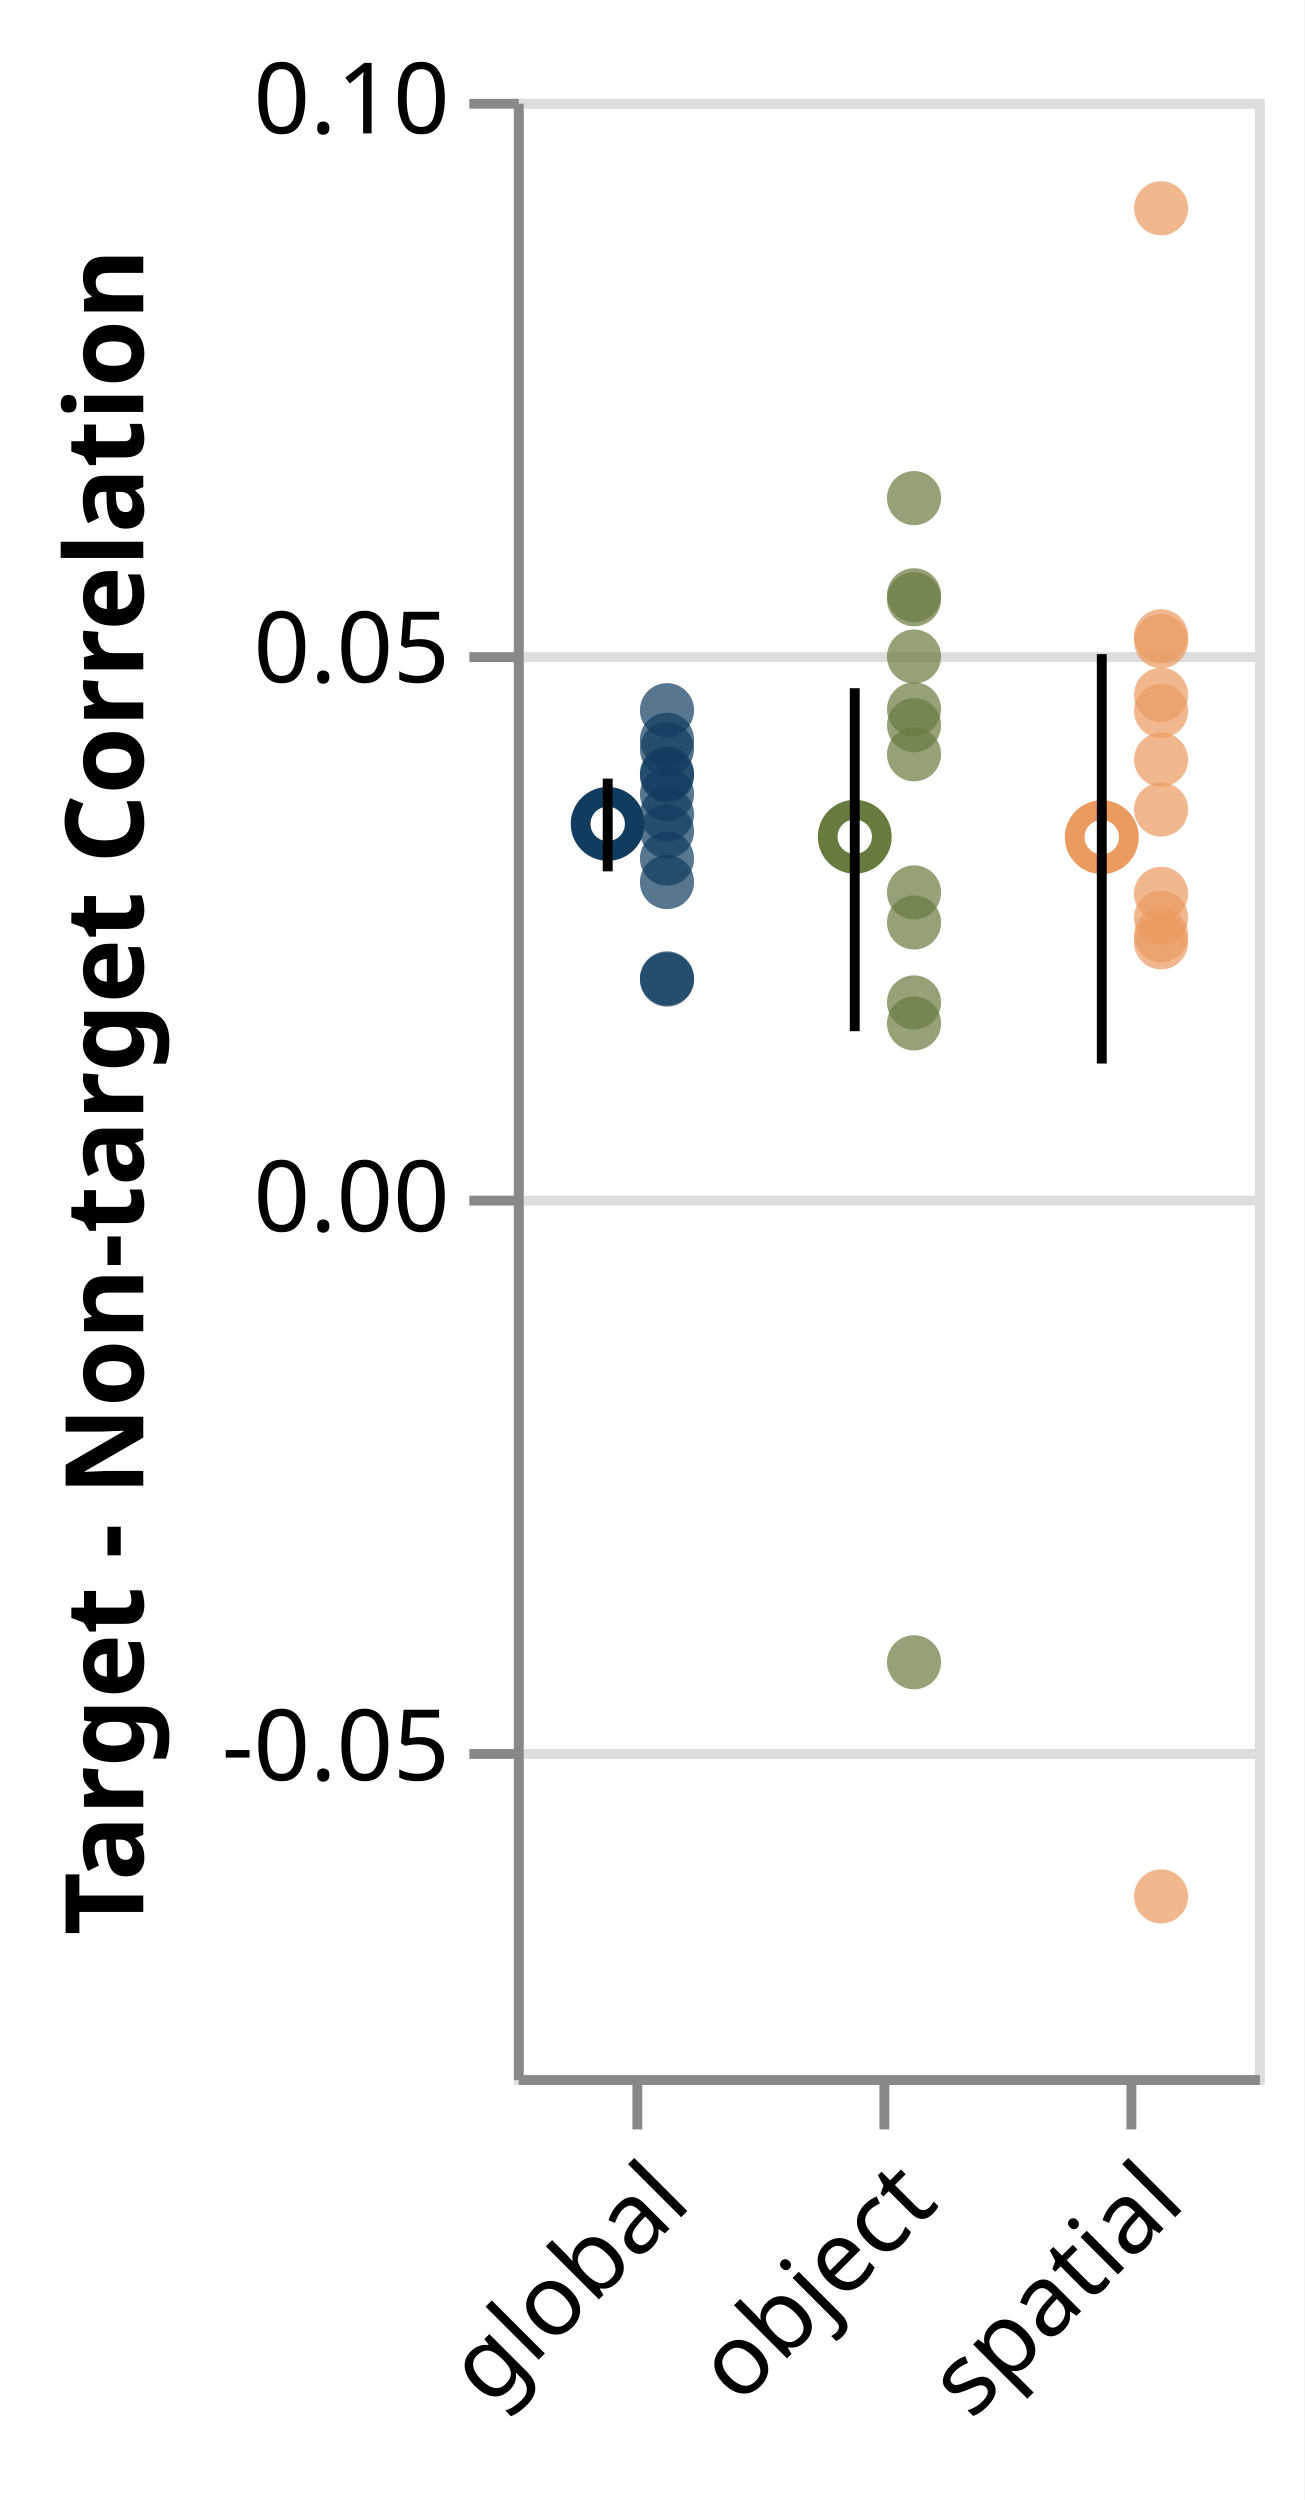
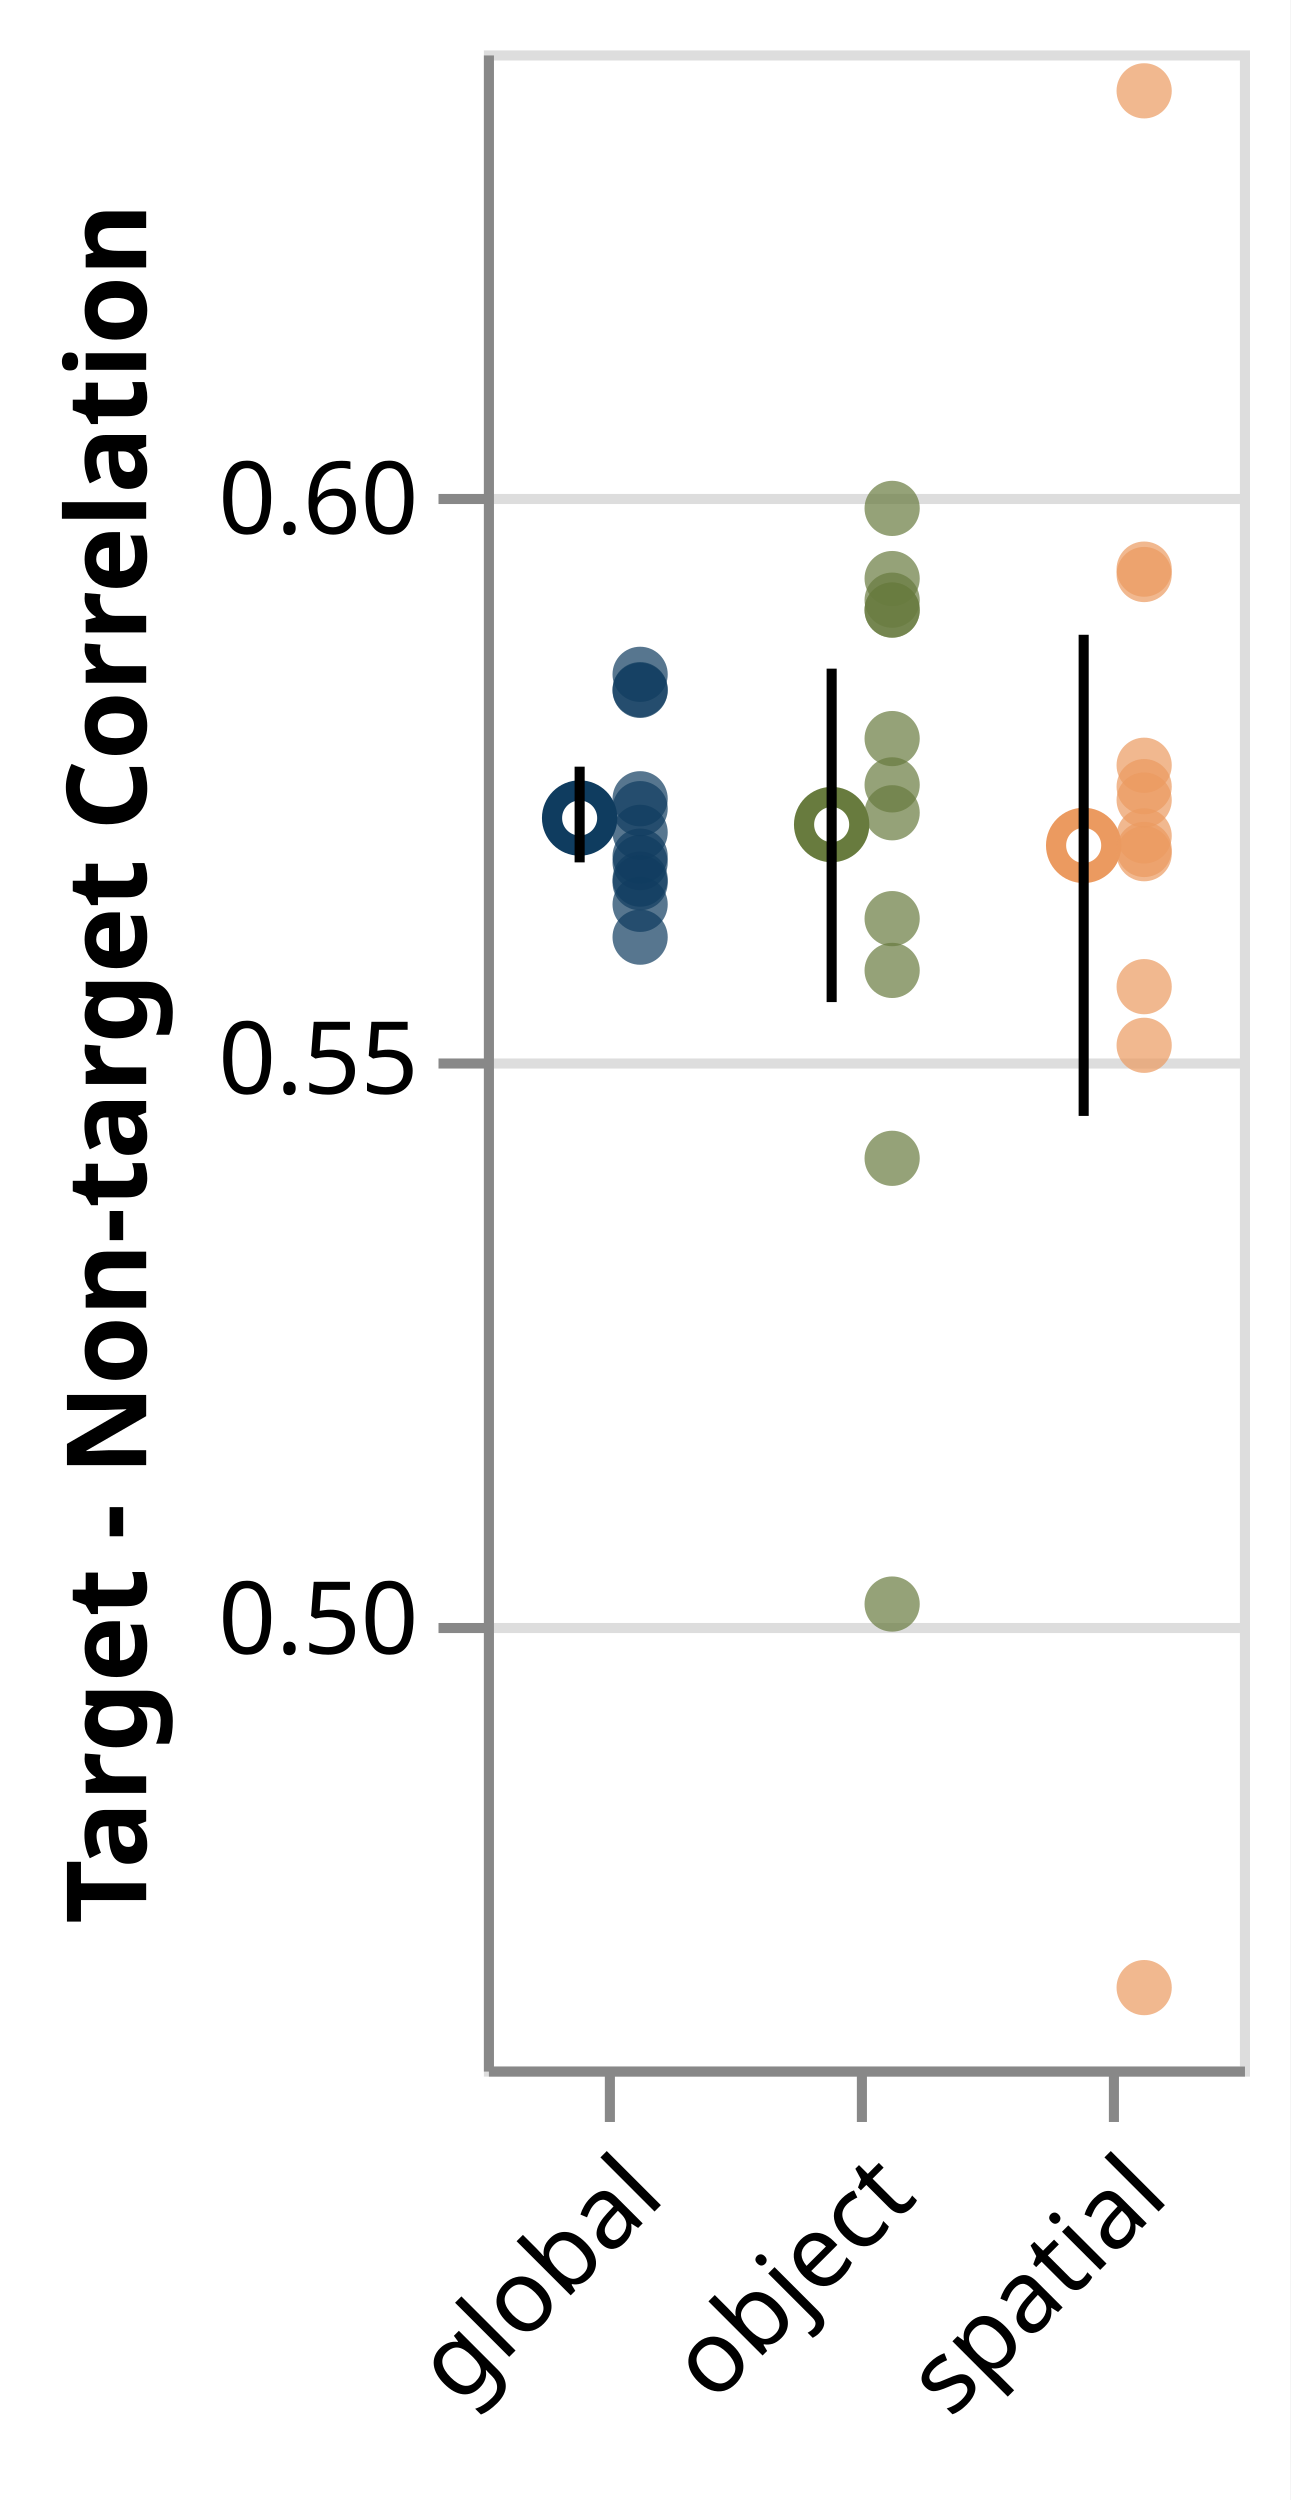
- <svg xmlns="http://www.w3.org/2000/svg" class="marks" width="132" height="253" viewBox="0 0 132 253" version="1.1">
-   <rect width="132" height="253" fill="white" />
-   <g fill="none" stroke-miterlimit="10" transform="translate(52,10)">
+ <svg xmlns="http://www.w3.org/2000/svg" class="marks" width="128" height="248" viewBox="0 0 128 248" version="1.1">
+   <rect width="128" height="248" fill="white" />
+   <g fill="none" stroke-miterlimit="10" transform="translate(48,5)">
    <g class="mark-group role-frame root" role="graphics-object" aria-roledescription="group mark container">
      <g transform="translate(0,0)">
        <path class="background" aria-hidden="true" d="M0.5,0.5h75v200h-75Z" stroke="#ddd" />
        <g>
          <g class="mark-group role-axis" aria-hidden="true">
            <g transform="translate(0.5,0.5)">
              <path class="background" aria-hidden="true" d="M0,0h0v0h0Z" pointer-events="none" />
              <g>
                <g class="mark-rule role-axis-grid" pointer-events="none">
-                   <line transform="translate(0,167)" x2="75" y2="0" stroke="#ddd" stroke-width="1" opacity="1" />
-                   <line transform="translate(0,111)" x2="75" y2="0" stroke="#ddd" stroke-width="1" opacity="1" />
-                   <line transform="translate(0,56)" x2="75" y2="0" stroke="#ddd" stroke-width="1" opacity="1" />
-                   <line transform="translate(0,0)" x2="75" y2="0" stroke="#ddd" stroke-width="1" opacity="1" />
+                   <line transform="translate(0,156)" x2="75" y2="0" stroke="#ddd" stroke-width="1" opacity="1" />
+                   <line transform="translate(0,100)" x2="75" y2="0" stroke="#ddd" stroke-width="1" opacity="1" />
+                   <line transform="translate(0,44)" x2="75" y2="0" stroke="#ddd" stroke-width="1" opacity="1" />
                </g>
              </g>
              <path class="foreground" aria-hidden="true" d="" pointer-events="none" display="none" />
            </g>
          </g>
          <g class="mark-group role-axis" role="graphics-symbol" aria-roledescription="axis" aria-label="X-axis for a discrete scale with 3 values: global, object, spatial">
            <g transform="translate(0.5,200.5)">
              <path class="background" aria-hidden="true" d="M0,0h0v0h0Z" pointer-events="none" />
              <g>
                <g class="mark-rule role-axis-tick" pointer-events="none">
                  <line transform="translate(12,0)" x2="0" y2="5" stroke="#888" stroke-width="1" opacity="1" />
                  <line transform="translate(37,0)" x2="0" y2="5" stroke="#888" stroke-width="1" opacity="1" />
                  <line transform="translate(62,0)" x2="0" y2="5" stroke="#888" stroke-width="1" opacity="1" />
                </g>
                <g class="mark-text role-axis-label" pointer-events="none">
                  <text text-anchor="end" transform="translate(12,7) rotate(315) translate(0,8)" font-family="sans-serif" font-size="10px" fill="#000" opacity="1">global</text>
                  <text text-anchor="end" transform="translate(37,7) rotate(315) translate(0,8)" font-family="sans-serif" font-size="10px" fill="#000" opacity="1">object</text>
                  <text text-anchor="end" transform="translate(62,7) rotate(315) translate(0,8)" font-family="sans-serif" font-size="10px" fill="#000" opacity="1">spatial</text>
                </g>
                <g class="mark-rule role-axis-domain" pointer-events="none">
                  <line transform="translate(0,0)" x2="75" y2="0" stroke="#888" stroke-width="1" opacity="1" />
                </g>
              </g>
              <path class="foreground" aria-hidden="true" d="" pointer-events="none" display="none" />
            </g>
          </g>
-           <g class="mark-group role-axis" role="graphics-symbol" aria-roledescription="axis" aria-label="Y-axis titled 'Target - Non-target Correlation' for a linear scale with values from -0.08 to 0.10">
+           <g class="mark-group role-axis" role="graphics-symbol" aria-roledescription="axis" aria-label="Y-axis titled 'Target - Non-target Correlation' for a linear scale with values from 0.46 to 0.64">
            <g transform="translate(0.5,0.5)">
              <path class="background" aria-hidden="true" d="M0,0h0v0h0Z" pointer-events="none" />
              <g>
                <g class="mark-rule role-axis-tick" pointer-events="none">
-                   <line transform="translate(0,167)" x2="-5" y2="0" stroke="#888" stroke-width="1" opacity="1" />
-                   <line transform="translate(0,111)" x2="-5" y2="0" stroke="#888" stroke-width="1" opacity="1" />
-                   <line transform="translate(0,56)" x2="-5" y2="0" stroke="#888" stroke-width="1" opacity="1" />
-                   <line transform="translate(0,0)" x2="-5" y2="0" stroke="#888" stroke-width="1" opacity="1" />
+                   <line transform="translate(0,156)" x2="-5" y2="0" stroke="#888" stroke-width="1" opacity="1" />
+                   <line transform="translate(0,100)" x2="-5" y2="0" stroke="#888" stroke-width="1" opacity="1" />
+                   <line transform="translate(0,44)" x2="-5" y2="0" stroke="#888" stroke-width="1" opacity="1" />
                </g>
                <g class="mark-text role-axis-label" pointer-events="none">
-                   <text text-anchor="end" transform="translate(-7,169.6667)" font-family="sans-serif" font-size="10px" fill="#000" opacity="1">-0.05</text>
-                   <text text-anchor="end" transform="translate(-7,114.1111)" font-family="sans-serif" font-size="10px" fill="#000" opacity="1">0.00</text>
-                   <text text-anchor="end" transform="translate(-7,58.55556)" font-family="sans-serif" font-size="10px" fill="#000" opacity="1">0.05</text>
-                   <text text-anchor="end" transform="translate(-7,3)" font-family="sans-serif" font-size="10px" fill="#000" opacity="1">0.10</text>
+                   <text text-anchor="end" transform="translate(-7,158.5556)" font-family="sans-serif" font-size="10px" fill="#000" opacity="1">0.50</text>
+                   <text text-anchor="end" transform="translate(-7,103)" font-family="sans-serif" font-size="10px" fill="#000" opacity="1">0.55</text>
+                   <text text-anchor="end" transform="translate(-7,47.44444)" font-family="sans-serif" font-size="10px" fill="#000" opacity="1">0.60</text>
                </g>
                <g class="mark-rule role-axis-domain" pointer-events="none">
                  <line transform="translate(0,200)" x2="0" y2="-200" stroke="#888" stroke-width="1" opacity="1" />
                </g>
                <g class="mark-text role-axis-title" pointer-events="none">
-                   <text text-anchor="middle" transform="translate(-36,100) rotate(-90) translate(0,-2)" font-family="sans-serif" font-size="11px" font-weight="bold" fill="#000" opacity="1">Target - Non-target Correlation</text>
+                   <text text-anchor="middle" transform="translate(-32,100) rotate(-90) translate(0,-2)" font-family="sans-serif" font-size="11px" font-weight="bold" fill="#000" opacity="1">Target - Non-target Correlation</text>
                </g>
              </g>
              <path class="foreground" aria-hidden="true" d="" pointer-events="none" display="none" />
            </g>
          </g>
          <g class="mark-symbol role-mark layer_0_layer_0_marks" role="graphics-object" aria-roledescription="symbol mark container">
-             <path aria-label="condition: global; : global; Mean of cordiff: 0.0339592608971" role="graphics-symbol" aria-roledescription="point" transform="translate(9.5,73.3786)" d="M2.739,0A2.739,2.739,0,1,1,-2.739,0A2.739,2.739,0,1,1,2.739,0" stroke="#0F3C5F" stroke-width="2" />
-             <path aria-label="condition: object; : object; Mean of cordiff: 0.0327889798684" role="graphics-symbol" aria-roledescription="point" transform="translate(34.5,74.67891)" d="M2.739,0A2.739,2.739,0,1,1,-2.739,0A2.739,2.739,0,1,1,2.739,0" stroke="#687B3E" stroke-width="2" />
-             <path aria-label="condition: spatial; : spatial; Mean of cordiff: 0.0327486623878" role="graphics-symbol" aria-roledescription="point" transform="translate(59.5,74.72371)" d="M2.739,0A2.739,2.739,0,1,1,-2.739,0A2.739,2.739,0,1,1,2.739,0" stroke="#EB9A60" stroke-width="2" />
+             <path aria-label="condition: global; : global; Mean of cordiff: 0.571466855833" role="graphics-symbol" aria-roledescription="point" transform="translate(9.5,76.14794)" d="M2.739,0A2.739,2.739,0,1,1,-2.739,0A2.739,2.739,0,1,1,2.739,0" stroke="#0F3C5F" stroke-width="2" />
+             <path aria-label="condition: object; : object; Mean of cordiff: 0.5708818625" role="graphics-symbol" aria-roledescription="point" transform="translate(34.5,76.79793)" d="M2.739,0A2.739,2.739,0,1,1,-2.739,0A2.739,2.739,0,1,1,2.739,0" stroke="#687B3E" stroke-width="2" />
+             <path aria-label="condition: spatial; : spatial; Mean of cordiff: 0.569020801667" role="graphics-symbol" aria-roledescription="point" transform="translate(59.5,78.86578)" d="M2.739,0A2.739,2.739,0,1,1,-2.739,0A2.739,2.739,0,1,1,2.739,0" stroke="#EB9A60" stroke-width="2" />
          </g>
          <g class="mark-symbol role-mark layer_0_layer_1_marks" role="graphics-object" aria-roledescription="symbol mark container">
-             <path aria-label="condition: global; : global; Target - Non-target Correlation: 0.0366752981593" role="graphics-symbol" aria-roledescription="point" transform="translate(15.5,70.36078)" d="M2.739,0A2.739,2.739,0,1,1,-2.739,0A2.739,2.739,0,1,1,2.739,0" fill="#0F3C5F" stroke-width="2" opacity="0.7" />
-             <path aria-label="condition: object; : object; Target - Non-target Correlation: 0.0249804656478" role="graphics-symbol" aria-roledescription="point" transform="translate(40.5,83.35504)" d="M2.739,0A2.739,2.739,0,1,1,-2.739,0A2.739,2.739,0,1,1,2.739,0" fill="#687B3E" stroke-width="2" opacity="0.7" />
-             <path aria-label="condition: spatial; : spatial; Target - Non-target Correlation: 0.0238166339942" role="graphics-symbol" aria-roledescription="point" transform="translate(65.5,84.64818)" d="M2.739,0A2.739,2.739,0,1,1,-2.739,0A2.739,2.739,0,1,1,2.739,0" fill="#EB9A60" stroke-width="2" opacity="0.7" />
-             <path aria-label="condition: global; : global; Target - Non-target Correlation: 0.0197810041577" role="graphics-symbol" aria-roledescription="point" transform="translate(15.5,89.13222)" d="M2.739,0A2.739,2.739,0,1,1,-2.739,0A2.739,2.739,0,1,1,2.739,0" fill="#0F3C5F" stroke-width="2" opacity="0.7" />
-             <path aria-label="condition: object; : object; Target - Non-target Correlation: 0.0547834692023" role="graphics-symbol" aria-roledescription="point" transform="translate(40.5,50.24059)" d="M2.739,0A2.739,2.739,0,1,1,-2.739,0A2.739,2.739,0,1,1,2.739,0" fill="#687B3E" stroke-width="2" opacity="0.7" />
-             <path aria-label="condition: spatial; : spatial; Target - Non-target Correlation: 0.0231695785253" role="graphics-symbol" aria-roledescription="point" transform="translate(65.5,85.36713)" d="M2.739,0A2.739,2.739,0,1,1,-2.739,0A2.739,2.739,0,1,1,2.739,0" fill="#EB9A60" stroke-width="2" opacity="0.7" />
-             <path aria-label="condition: global; : global; Target - Non-target Correlation: 0.0332870526278" role="graphics-symbol" aria-roledescription="point" transform="translate(15.5,74.1255)" d="M2.739,0A2.739,2.739,0,1,1,-2.739,0A2.739,2.739,0,1,1,2.739,0" fill="#0F3C5F" stroke-width="2" opacity="0.7" />
-             <path aria-label="condition: object; : object; Target - Non-target Correlation: 0.0443956473111" role="graphics-symbol" aria-roledescription="point" transform="translate(40.5,61.78261)" d="M2.739,0A2.739,2.739,0,1,1,-2.739,0A2.739,2.739,0,1,1,2.739,0" fill="#687B3E" stroke-width="2" opacity="0.7" />
-             <path aria-label="condition: spatial; : spatial; Target - Non-target Correlation: 0.0505971858383" role="graphics-symbol" aria-roledescription="point" transform="translate(65.5,54.89202)" d="M2.739,0A2.739,2.739,0,1,1,-2.739,0A2.739,2.739,0,1,1,2.739,0" fill="#EB9A60" stroke-width="2" opacity="0.7" />
-             <path aria-label="condition: global; : global; Target - Non-target Correlation: 0.038357878115" role="graphics-symbol" aria-roledescription="point" transform="translate(15.5,68.49125)" d="M2.739,0A2.739,2.739,0,1,1,-2.739,0A2.739,2.739,0,1,1,2.739,0" fill="#0F3C5F" stroke-width="2" opacity="0.7" />
-             <path aria-label="condition: object; : object; Target - Non-target Correlation: 0.0492024850292" role="graphics-symbol" aria-roledescription="point" transform="translate(40.5,56.44168)" d="M2.739,0A2.739,2.739,0,1,1,-2.739,0A2.739,2.739,0,1,1,2.739,0" fill="#687B3E" stroke-width="2" opacity="0.7" />
-             <path aria-label="condition: spatial; : spatial; Target - Non-target Correlation: -0.0637254192183" role="graphics-symbol" aria-roledescription="point" transform="translate(65.5,181.9171)" d="M2.739,0A2.739,2.739,0,1,1,-2.739,0A2.739,2.739,0,1,1,2.739,0" fill="#EB9A60" stroke-width="2" opacity="0.7" />
-             <path aria-label="condition: global; : global; Target - Non-target Correlation: 0.0348229508623" role="graphics-symbol" aria-roledescription="point" transform="translate(15.5,72.41894)" d="M2.739,0A2.739,2.739,0,1,1,-2.739,0A2.739,2.739,0,1,1,2.739,0" fill="#0F3C5F" stroke-width="2" opacity="0.7" />
-             <path aria-label="condition: object; : object; Target - Non-target Correlation: 0.054420981826" role="graphics-symbol" aria-roledescription="point" transform="translate(40.5,50.64335)" d="M2.739,0A2.739,2.739,0,1,1,-2.739,0A2.739,2.739,0,1,1,2.739,0" fill="#687B3E" stroke-width="2" opacity="0.7" />
-             <path aria-label="condition: spatial; : spatial; Target - Non-target Correlation: 0.0900287677274" role="graphics-symbol" aria-roledescription="point" transform="translate(65.5,11.07915)" d="M2.739,0A2.739,2.739,0,1,1,-2.739,0A2.739,2.739,0,1,1,2.739,0" fill="#EB9A60" stroke-width="2" opacity="0.7" />
-             <path aria-label="condition: global; : global; Target - Non-target Correlation: 0.0443150330988" role="graphics-symbol" aria-roledescription="point" transform="translate(15.5,61.87219)" d="M2.739,0A2.739,2.739,0,1,1,-2.739,0A2.739,2.739,0,1,1,2.739,0" fill="#0F3C5F" stroke-width="2" opacity="0.7" />
-             <path aria-label="condition: object; : object; Target - Non-target Correlation: -0.042398547966" role="graphics-symbol" aria-roledescription="point" transform="translate(40.5,158.2206)" d="M2.739,0A2.739,2.739,0,1,1,-2.739,0A2.739,2.739,0,1,1,2.739,0" fill="#687B3E" stroke-width="2" opacity="0.7" />
-             <path aria-label="condition: spatial; : spatial; Target - Non-target Correlation: 0.0254113403785" role="graphics-symbol" aria-roledescription="point" transform="translate(65.5,82.87629)" d="M2.739,0A2.739,2.739,0,1,1,-2.739,0A2.739,2.739,0,1,1,2.739,0" fill="#EB9A60" stroke-width="2" opacity="0.7" />
-             <path aria-label="condition: global; : global; Target - Non-target Correlation: 0.0198894702266" role="graphics-symbol" aria-roledescription="point" transform="translate(15.5,89.0117)" d="M2.739,0A2.739,2.739,0,1,1,-2.739,0A2.739,2.739,0,1,1,2.739,0" fill="#0F3C5F" stroke-width="2" opacity="0.7" />
-             <path aria-label="condition: object; : object; Target - Non-target Correlation: 0.040297853262" role="graphics-symbol" aria-roledescription="point" transform="translate(40.5,66.33572)" d="M2.739,0A2.739,2.739,0,1,1,-2.739,0A2.739,2.739,0,1,1,2.739,0" fill="#687B3E" stroke-width="2" opacity="0.7" />
-             <path aria-label="condition: spatial; : spatial; Target - Non-target Correlation: 0.0510501851255" role="graphics-symbol" aria-roledescription="point" transform="translate(65.5,54.38868)" d="M2.739,0A2.739,2.739,0,1,1,-2.739,0A2.739,2.739,0,1,1,2.739,0" fill="#EB9A60" stroke-width="2" opacity="0.7" />
-             <path aria-label="condition: global; : global; Target - Non-target Correlation: 0.0407584703144" role="graphics-symbol" aria-roledescription="point" transform="translate(15.5,65.82392)" d="M2.739,0A2.739,2.739,0,1,1,-2.739,0A2.739,2.739,0,1,1,2.739,0" fill="#0F3C5F" stroke-width="2" opacity="0.7" />
-             <path aria-label="condition: object; : object; Target - Non-target Correlation: 0.0277190881462" role="graphics-symbol" aria-roledescription="point" transform="translate(40.5,80.31212)" d="M2.739,0A2.739,2.739,0,1,1,-2.739,0A2.739,2.739,0,1,1,2.739,0" fill="#687B3E" stroke-width="2" opacity="0.7" />
-             <path aria-label="condition: spatial; : spatial; Target - Non-target Correlation: 0.0457182706398" role="graphics-symbol" aria-roledescription="point" transform="translate(65.5,60.31303)" d="M2.739,0A2.739,2.739,0,1,1,-2.739,0A2.739,2.739,0,1,1,2.739,0" fill="#EB9A60" stroke-width="2" opacity="0.7" />
-             <path aria-label="condition: global; : global; Target - Non-target Correlation: 0.0307967046695" role="graphics-symbol" aria-roledescription="point" transform="translate(15.5,76.89255)" d="M2.739,0A2.739,2.739,0,1,1,-2.739,0A2.739,2.739,0,1,1,2.739,0" fill="#0F3C5F" stroke-width="2" opacity="0.7" />
-             <path aria-label="condition: object; : object; Target - Non-target Correlation: 0.0157891411587" role="graphics-symbol" aria-roledescription="point" transform="translate(40.5,93.56762)" d="M2.739,0A2.739,2.739,0,1,1,-2.739,0A2.739,2.739,0,1,1,2.739,0" fill="#687B3E" stroke-width="2" opacity="0.7" />
-             <path aria-label="condition: spatial; : spatial; Target - Non-target Correlation: 0.0352665581801" role="graphics-symbol" aria-roledescription="point" transform="translate(65.5,71.92605)" d="M2.739,0A2.739,2.739,0,1,1,-2.739,0A2.739,2.739,0,1,1,2.739,0" fill="#EB9A60" stroke-width="2" opacity="0.7" />
-             <path aria-label="condition: global; : global; Target - Non-target Correlation: 0.0286613594764" role="graphics-symbol" aria-roledescription="point" transform="translate(15.5,79.26516)" d="M2.739,0A2.739,2.739,0,1,1,-2.739,0A2.739,2.739,0,1,1,2.739,0" fill="#0F3C5F" stroke-width="2" opacity="0.7" />
-             <path aria-label="condition: object; : object; Target - Non-target Correlation: 0.063634127546" role="graphics-symbol" aria-roledescription="point" transform="translate(40.5,40.40652)" d="M2.739,0A2.739,2.739,0,1,1,-2.739,0A2.739,2.739,0,1,1,2.739,0" fill="#687B3E" stroke-width="2" opacity="0.7" />
-             <path aria-label="condition: spatial; : spatial; Target - Non-target Correlation: 0.0398102852325" role="graphics-symbol" aria-roledescription="point" transform="translate(65.5,66.87746)" d="M2.739,0A2.739,2.739,0,1,1,-2.739,0A2.739,2.739,0,1,1,2.739,0" fill="#EB9A60" stroke-width="2" opacity="0.7" />
-             <path aria-label="condition: global; : global; Target - Non-target Correlation: 0.0385421036174" role="graphics-symbol" aria-roledescription="point" transform="translate(15.5,68.28655)" d="M2.739,0A2.739,2.739,0,1,1,-2.739,0A2.739,2.739,0,1,1,2.739,0" fill="#0F3C5F" stroke-width="2" opacity="0.7" />
-             <path aria-label="condition: object; : object; Target - Non-target Correlation: 0.0176987348736" role="graphics-symbol" aria-roledescription="point" transform="translate(40.5,91.44585)" d="M2.739,0A2.739,2.739,0,1,1,-2.739,0A2.739,2.739,0,1,1,2.739,0" fill="#687B3E" stroke-width="2" opacity="0.7" />
-             <path aria-label="condition: spatial; : spatial; Target - Non-target Correlation: 0.0275935285763" role="graphics-symbol" aria-roledescription="point" transform="translate(65.5,80.45163)" d="M2.739,0A2.739,2.739,0,1,1,-2.739,0A2.739,2.739,0,1,1,2.739,0" fill="#EB9A60" stroke-width="2" opacity="0.7" />
-             <path aria-label="condition: global; : global; Target - Non-target Correlation: 0.0416238054403" role="graphics-symbol" aria-roledescription="point" transform="translate(15.5,64.86244)" d="M2.739,0A2.739,2.739,0,1,1,-2.739,0A2.739,2.739,0,1,1,2.739,0" fill="#0F3C5F" stroke-width="2" opacity="0.7" />
-             <path aria-label="condition: object; : object; Target - Non-target Correlation: 0.0429443123842" role="graphics-symbol" aria-roledescription="point" transform="translate(40.5,63.39521)" d="M2.739,0A2.739,2.739,0,1,1,-2.739,0A2.739,2.739,0,1,1,2.739,0" fill="#687B3E" stroke-width="2" opacity="0.7" />
-             <path aria-label="condition: spatial; : spatial; Target - Non-target Correlation: 0.0442470336544" role="graphics-symbol" aria-roledescription="point" transform="translate(65.5,61.94774)" d="M2.739,0A2.739,2.739,0,1,1,-2.739,0A2.739,2.739,0,1,1,2.739,0" fill="#EB9A60" stroke-width="2" opacity="0.7" />
+             <path aria-label="condition: global; : global; Target - Non-target Correlation: 0.56376" role="graphics-symbol" aria-roledescription="point" transform="translate(15.5,84.71111)" d="M2.739,0A2.739,2.739,0,1,1,-2.739,0A2.739,2.739,0,1,1,2.739,0" fill="#0F3C5F" stroke-width="2" opacity="0.7" />
+             <path aria-label="condition: object; : object; Target - Non-target Correlation: 0.55786085" role="graphics-symbol" aria-roledescription="point" transform="translate(40.5,91.26572)" d="M2.739,0A2.739,2.739,0,1,1,-2.739,0A2.739,2.739,0,1,1,2.739,0" fill="#687B3E" stroke-width="2" opacity="0.7" />
+             <path aria-label="condition: spatial; : spatial; Target - Non-target Correlation: 0.55641085" role="graphics-symbol" aria-roledescription="point" transform="translate(65.5,92.87683)" d="M2.739,0A2.739,2.739,0,1,1,-2.739,0A2.739,2.739,0,1,1,2.739,0" fill="#EB9A60" stroke-width="2" opacity="0.7" />
+             <path aria-label="condition: global; : global; Target - Non-target Correlation: 0.56748796" role="graphics-symbol" aria-roledescription="point" transform="translate(15.5,80.56893)" d="M2.739,0A2.739,2.739,0,1,1,-2.739,0A2.739,2.739,0,1,1,2.739,0" fill="#0F3C5F" stroke-width="2" opacity="0.7" />
+             <path aria-label="condition: object; : object; Target - Non-target Correlation: 0.5991098" role="graphics-symbol" aria-roledescription="point" transform="translate(40.5,45.43356)" d="M2.739,0A2.739,2.739,0,1,1,-2.739,0A2.739,2.739,0,1,1,2.739,0" fill="#687B3E" stroke-width="2" opacity="0.7" />
+             <path aria-label="condition: spatial; : spatial; Target - Non-target Correlation: 0.57617885" role="graphics-symbol" aria-roledescription="point" transform="translate(65.5,70.91239)" d="M2.739,0A2.739,2.739,0,1,1,-2.739,0A2.739,2.739,0,1,1,2.739,0" fill="#EB9A60" stroke-width="2" opacity="0.7" />
+             <path aria-label="condition: global; : global; Target - Non-target Correlation: 0.57018757" role="graphics-symbol" aria-roledescription="point" transform="translate(15.5,77.56937)" d="M2.739,0A2.739,2.739,0,1,1,-2.739,0A2.739,2.739,0,1,1,2.739,0" fill="#0F3C5F" stroke-width="2" opacity="0.7" />
+             <path aria-label="condition: object; : object; Target - Non-target Correlation: 0.5744266" role="graphics-symbol" aria-roledescription="point" transform="translate(40.5,72.85933)" d="M2.739,0A2.739,2.739,0,1,1,-2.739,0A2.739,2.739,0,1,1,2.739,0" fill="#687B3E" stroke-width="2" opacity="0.7" />
+             <path aria-label="condition: spatial; : spatial; Target - Non-target Correlation: 0.57426924" role="graphics-symbol" aria-roledescription="point" transform="translate(65.5,73.03418)" d="M2.739,0A2.739,2.739,0,1,1,-2.739,0A2.739,2.739,0,1,1,2.739,0" fill="#EB9A60" stroke-width="2" opacity="0.7" />
+             <path aria-label="condition: global; : global; Target - Non-target Correlation: 0.5842954" role="graphics-symbol" aria-roledescription="point" transform="translate(15.5,61.894)" d="M2.739,0A2.739,2.739,0,1,1,-2.739,0A2.739,2.739,0,1,1,2.739,0" fill="#0F3C5F" stroke-width="2" opacity="0.7" />
+             <path aria-label="condition: object; : object; Target - Non-target Correlation: 0.5928457" role="graphics-symbol" aria-roledescription="point" transform="translate(40.5,52.39367)" d="M2.739,0A2.739,2.739,0,1,1,-2.739,0A2.739,2.739,0,1,1,2.739,0" fill="#687B3E" stroke-width="2" opacity="0.7" />
+             <path aria-label="condition: spatial; : spatial; Target - Non-target Correlation: 0.46704638" role="graphics-symbol" aria-roledescription="point" transform="translate(65.5,192.1707)" d="M2.739,0A2.739,2.739,0,1,1,-2.739,0A2.739,2.739,0,1,1,2.739,0" fill="#EB9A60" stroke-width="2" opacity="0.7" />
+             <path aria-label="condition: global; : global; Target - Non-target Correlation: 0.57230216" role="graphics-symbol" aria-roledescription="point" transform="translate(15.5,75.21982)" d="M2.739,0A2.739,2.739,0,1,1,-2.739,0A2.739,2.739,0,1,1,2.739,0" fill="#0F3C5F" stroke-width="2" opacity="0.7" />
+             <path aria-label="condition: object; : object; Target - Non-target Correlation: 0.59003216" role="graphics-symbol" aria-roledescription="point" transform="translate(40.5,55.51982)" d="M2.739,0A2.739,2.739,0,1,1,-2.739,0A2.739,2.739,0,1,1,2.739,0" fill="#687B3E" stroke-width="2" opacity="0.7" />
+             <path aria-label="condition: spatial; : spatial; Target - Non-target Correlation: 0.63639045" role="graphics-symbol" aria-roledescription="point" transform="translate(65.5,4.010611)" d="M2.739,0A2.739,2.739,0,1,1,-2.739,0A2.739,2.739,0,1,1,2.739,0" fill="#EB9A60" stroke-width="2" opacity="0.7" />
+             <path aria-label="condition: global; : global; Target - Non-target Correlation: 0.582862" role="graphics-symbol" aria-roledescription="point" transform="translate(15.5,63.48667)" d="M2.739,0A2.739,2.739,0,1,1,-2.739,0A2.739,2.739,0,1,1,2.739,0" fill="#0F3C5F" stroke-width="2" opacity="0.7" />
+             <path aria-label="condition: object; : object; Target - Non-target Correlation: 0.5012903" role="graphics-symbol" aria-roledescription="point" transform="translate(40.5,154.1219)" d="M2.739,0A2.739,2.739,0,1,1,-2.739,0A2.739,2.739,0,1,1,2.739,0" fill="#687B3E" stroke-width="2" opacity="0.7" />
+             <path aria-label="condition: spatial; : spatial; Target - Non-target Correlation: 0.5511752" role="graphics-symbol" aria-roledescription="point" transform="translate(65.5,98.69422)" d="M2.739,0A2.739,2.739,0,1,1,-2.739,0A2.739,2.739,0,1,1,2.739,0" fill="#EB9A60" stroke-width="2" opacity="0.7" />
+             <path aria-label="condition: global; : global; Target - Non-target Correlation: 0.56601197" role="graphics-symbol" aria-roledescription="point" transform="translate(15.5,82.20892)" d="M2.739,0A2.739,2.739,0,1,1,-2.739,0A2.739,2.739,0,1,1,2.739,0" fill="#0F3C5F" stroke-width="2" opacity="0.7" />
+             <path aria-label="condition: object; : object; Target - Non-target Correlation: 0.590036" role="graphics-symbol" aria-roledescription="point" transform="translate(40.5,55.51556)" d="M2.739,0A2.739,2.739,0,1,1,-2.739,0A2.739,2.739,0,1,1,2.739,0" fill="#687B3E" stroke-width="2" opacity="0.7" />
+             <path aria-label="condition: spatial; : spatial; Target - Non-target Correlation: 0.59368795" role="graphics-symbol" aria-roledescription="point" transform="translate(65.5,51.45783)" d="M2.739,0A2.739,2.739,0,1,1,-2.739,0A2.739,2.739,0,1,1,2.739,0" fill="#EB9A60" stroke-width="2" opacity="0.7" />
+             <path aria-label="condition: global; : global; Target - Non-target Correlation: 0.5680629" role="graphics-symbol" aria-roledescription="point" transform="translate(15.5,79.93011)" d="M2.739,0A2.739,2.739,0,1,1,-2.739,0A2.739,2.739,0,1,1,2.739,0" fill="#0F3C5F" stroke-width="2" opacity="0.7" />
+             <path aria-label="condition: object; : object; Target - Non-target Correlation: 0.57193565" role="graphics-symbol" aria-roledescription="point" transform="translate(40.5,75.62706)" d="M2.739,0A2.739,2.739,0,1,1,-2.739,0A2.739,2.739,0,1,1,2.739,0" fill="#687B3E" stroke-width="2" opacity="0.7" />
+             <path aria-label="condition: spatial; : spatial; Target - Non-target Correlation: 0.5698706" role="graphics-symbol" aria-roledescription="point" transform="translate(65.5,77.92156)" d="M2.739,0A2.739,2.739,0,1,1,-2.739,0A2.739,2.739,0,1,1,2.739,0" fill="#EB9A60" stroke-width="2" opacity="0.7" />
+             <path aria-label="condition: global; : global; Target - Non-target Correlation: 0.56082964" role="graphics-symbol" aria-roledescription="point" transform="translate(15.5,87.96707)" d="M2.739,0A2.739,2.739,0,1,1,-2.739,0A2.739,2.739,0,1,1,2.739,0" fill="#0F3C5F" stroke-width="2" opacity="0.7" />
+             <path aria-label="condition: object; : object; Target - Non-target Correlation: 0.5410849" role="graphics-symbol" aria-roledescription="point" transform="translate(40.5,109.9057)" d="M2.739,0A2.739,2.739,0,1,1,-2.739,0A2.739,2.739,0,1,1,2.739,0" fill="#687B3E" stroke-width="2" opacity="0.7" />
+             <path aria-label="condition: spatial; : spatial; Target - Non-target Correlation: 0.56828123" role="graphics-symbol" aria-roledescription="point" transform="translate(65.5,79.68752)" d="M2.739,0A2.739,2.739,0,1,1,-2.739,0A2.739,2.739,0,1,1,2.739,0" fill="#EB9A60" stroke-width="2" opacity="0.7" />
+             <path aria-label="condition: global; : global; Target - Non-target Correlation: 0.56569" role="graphics-symbol" aria-roledescription="point" transform="translate(15.5,82.56667)" d="M2.739,0A2.739,2.739,0,1,1,-2.739,0A2.739,2.739,0,1,1,2.739,0" fill="#0F3C5F" stroke-width="2" opacity="0.7" />
+             <path aria-label="condition: object; : object; Target - Non-target Correlation: 0.5909159" role="graphics-symbol" aria-roledescription="point" transform="translate(40.5,54.53789)" d="M2.739,0A2.739,2.739,0,1,1,-2.739,0A2.739,2.739,0,1,1,2.739,0" fill="#687B3E" stroke-width="2" opacity="0.7" />
+             <path aria-label="condition: spatial; : spatial; Target - Non-target Correlation: 0.5730737" role="graphics-symbol" aria-roledescription="point" transform="translate(65.5,74.36256)" d="M2.739,0A2.739,2.739,0,1,1,-2.739,0A2.739,2.739,0,1,1,2.739,0" fill="#EB9A60" stroke-width="2" opacity="0.7" />
+             <path aria-label="condition: global; : global; Target - Non-target Correlation: 0.57318634" role="graphics-symbol" aria-roledescription="point" transform="translate(15.5,74.2374)" d="M2.739,0A2.739,2.739,0,1,1,-2.739,0A2.739,2.739,0,1,1,2.739,0" fill="#0F3C5F" stroke-width="2" opacity="0.7" />
+             <path aria-label="condition: object; : object; Target - Non-target Correlation: 0.56248426" role="graphics-symbol" aria-roledescription="point" transform="translate(40.5,86.1286)" d="M2.739,0A2.739,2.739,0,1,1,-2.739,0A2.739,2.739,0,1,1,2.739,0" fill="#687B3E" stroke-width="2" opacity="0.7" />
+             <path aria-label="condition: spatial; : spatial; Target - Non-target Correlation: 0.56865877" role="graphics-symbol" aria-roledescription="point" transform="translate(65.5,79.26803)" d="M2.739,0A2.739,2.739,0,1,1,-2.739,0A2.739,2.739,0,1,1,2.739,0" fill="#EB9A60" stroke-width="2" opacity="0.7" />
+             <path aria-label="condition: global; : global; Target - Non-target Correlation: 0.58292633" role="graphics-symbol" aria-roledescription="point" transform="translate(15.5,63.41519)" d="M2.739,0A2.739,2.739,0,1,1,-2.739,0A2.739,2.739,0,1,1,2.739,0" fill="#0F3C5F" stroke-width="2" opacity="0.7" />
+             <path aria-label="condition: object; : object; Target - Non-target Correlation: 0.57856023" role="graphics-symbol" aria-roledescription="point" transform="translate(40.5,68.26641)" d="M2.739,0A2.739,2.739,0,1,1,-2.739,0A2.739,2.739,0,1,1,2.739,0" fill="#687B3E" stroke-width="2" opacity="0.7" />
+             <path aria-label="condition: spatial; : spatial; Target - Non-target Correlation: 0.5932064" role="graphics-symbol" aria-roledescription="point" transform="translate(65.5,51.99289)" d="M2.739,0A2.739,2.739,0,1,1,-2.739,0A2.739,2.739,0,1,1,2.739,0" fill="#EB9A60" stroke-width="2" opacity="0.7" />
          </g>
          <g class="mark-rule role-mark layer_0_layer_2_marks" role="graphics-object" aria-roledescription="rule mark container">
-             <line aria-label=": global; Ci0 of cordiff: 0.029637223096; Ci1 of cordiff: 0.0380823732139" role="graphics-symbol" aria-roledescription="rule mark" transform="translate(9.5,78.18086)" x2="0" y2="-9.384" stroke="black" />
-             <line aria-label=": object; Ci0 of cordiff: 0.0150797065122; Ci1 of cordiff: 0.0463172512229" role="graphics-symbol" aria-roledescription="rule mark" transform="translate(34.5,94.35588)" x2="0" y2="-34.708" stroke="black" />
-             <line aria-label=": spatial; Ci0 of cordiff: 0.0121332847967; Ci1 of cordiff: 0.0494230420573" role="graphics-symbol" aria-roledescription="rule mark" transform="translate(59.5,97.62968)" x2="0" y2="-41.433" stroke="black" />
+             <line aria-label=": global; Ci0 of cordiff: 0.567507220271; Ci1 of cordiff: 0.576051955208" role="graphics-symbol" aria-roledescription="rule mark" transform="translate(9.5,80.54753)" x2="0" y2="-9.494" stroke="black" />
+             <line aria-label=": object; Ci0 of cordiff: 0.555033864313; Ci1 of cordiff: 0.584803449437" role="graphics-symbol" aria-roledescription="rule mark" transform="translate(34.5,94.40682)" x2="0" y2="-33.077" stroke="black" />
+             <line aria-label=": spatial; Ci0 of cordiff: 0.544871066167; Ci1 of cordiff: 0.587827026729" role="graphics-symbol" aria-roledescription="rule mark" transform="translate(59.5,105.6988)" x2="0" y2="-47.729" stroke="black" />
          </g>
        </g>
        <path class="foreground" aria-hidden="true" d="" display="none" />
      </g>
    </g>
  </g>
</svg>
